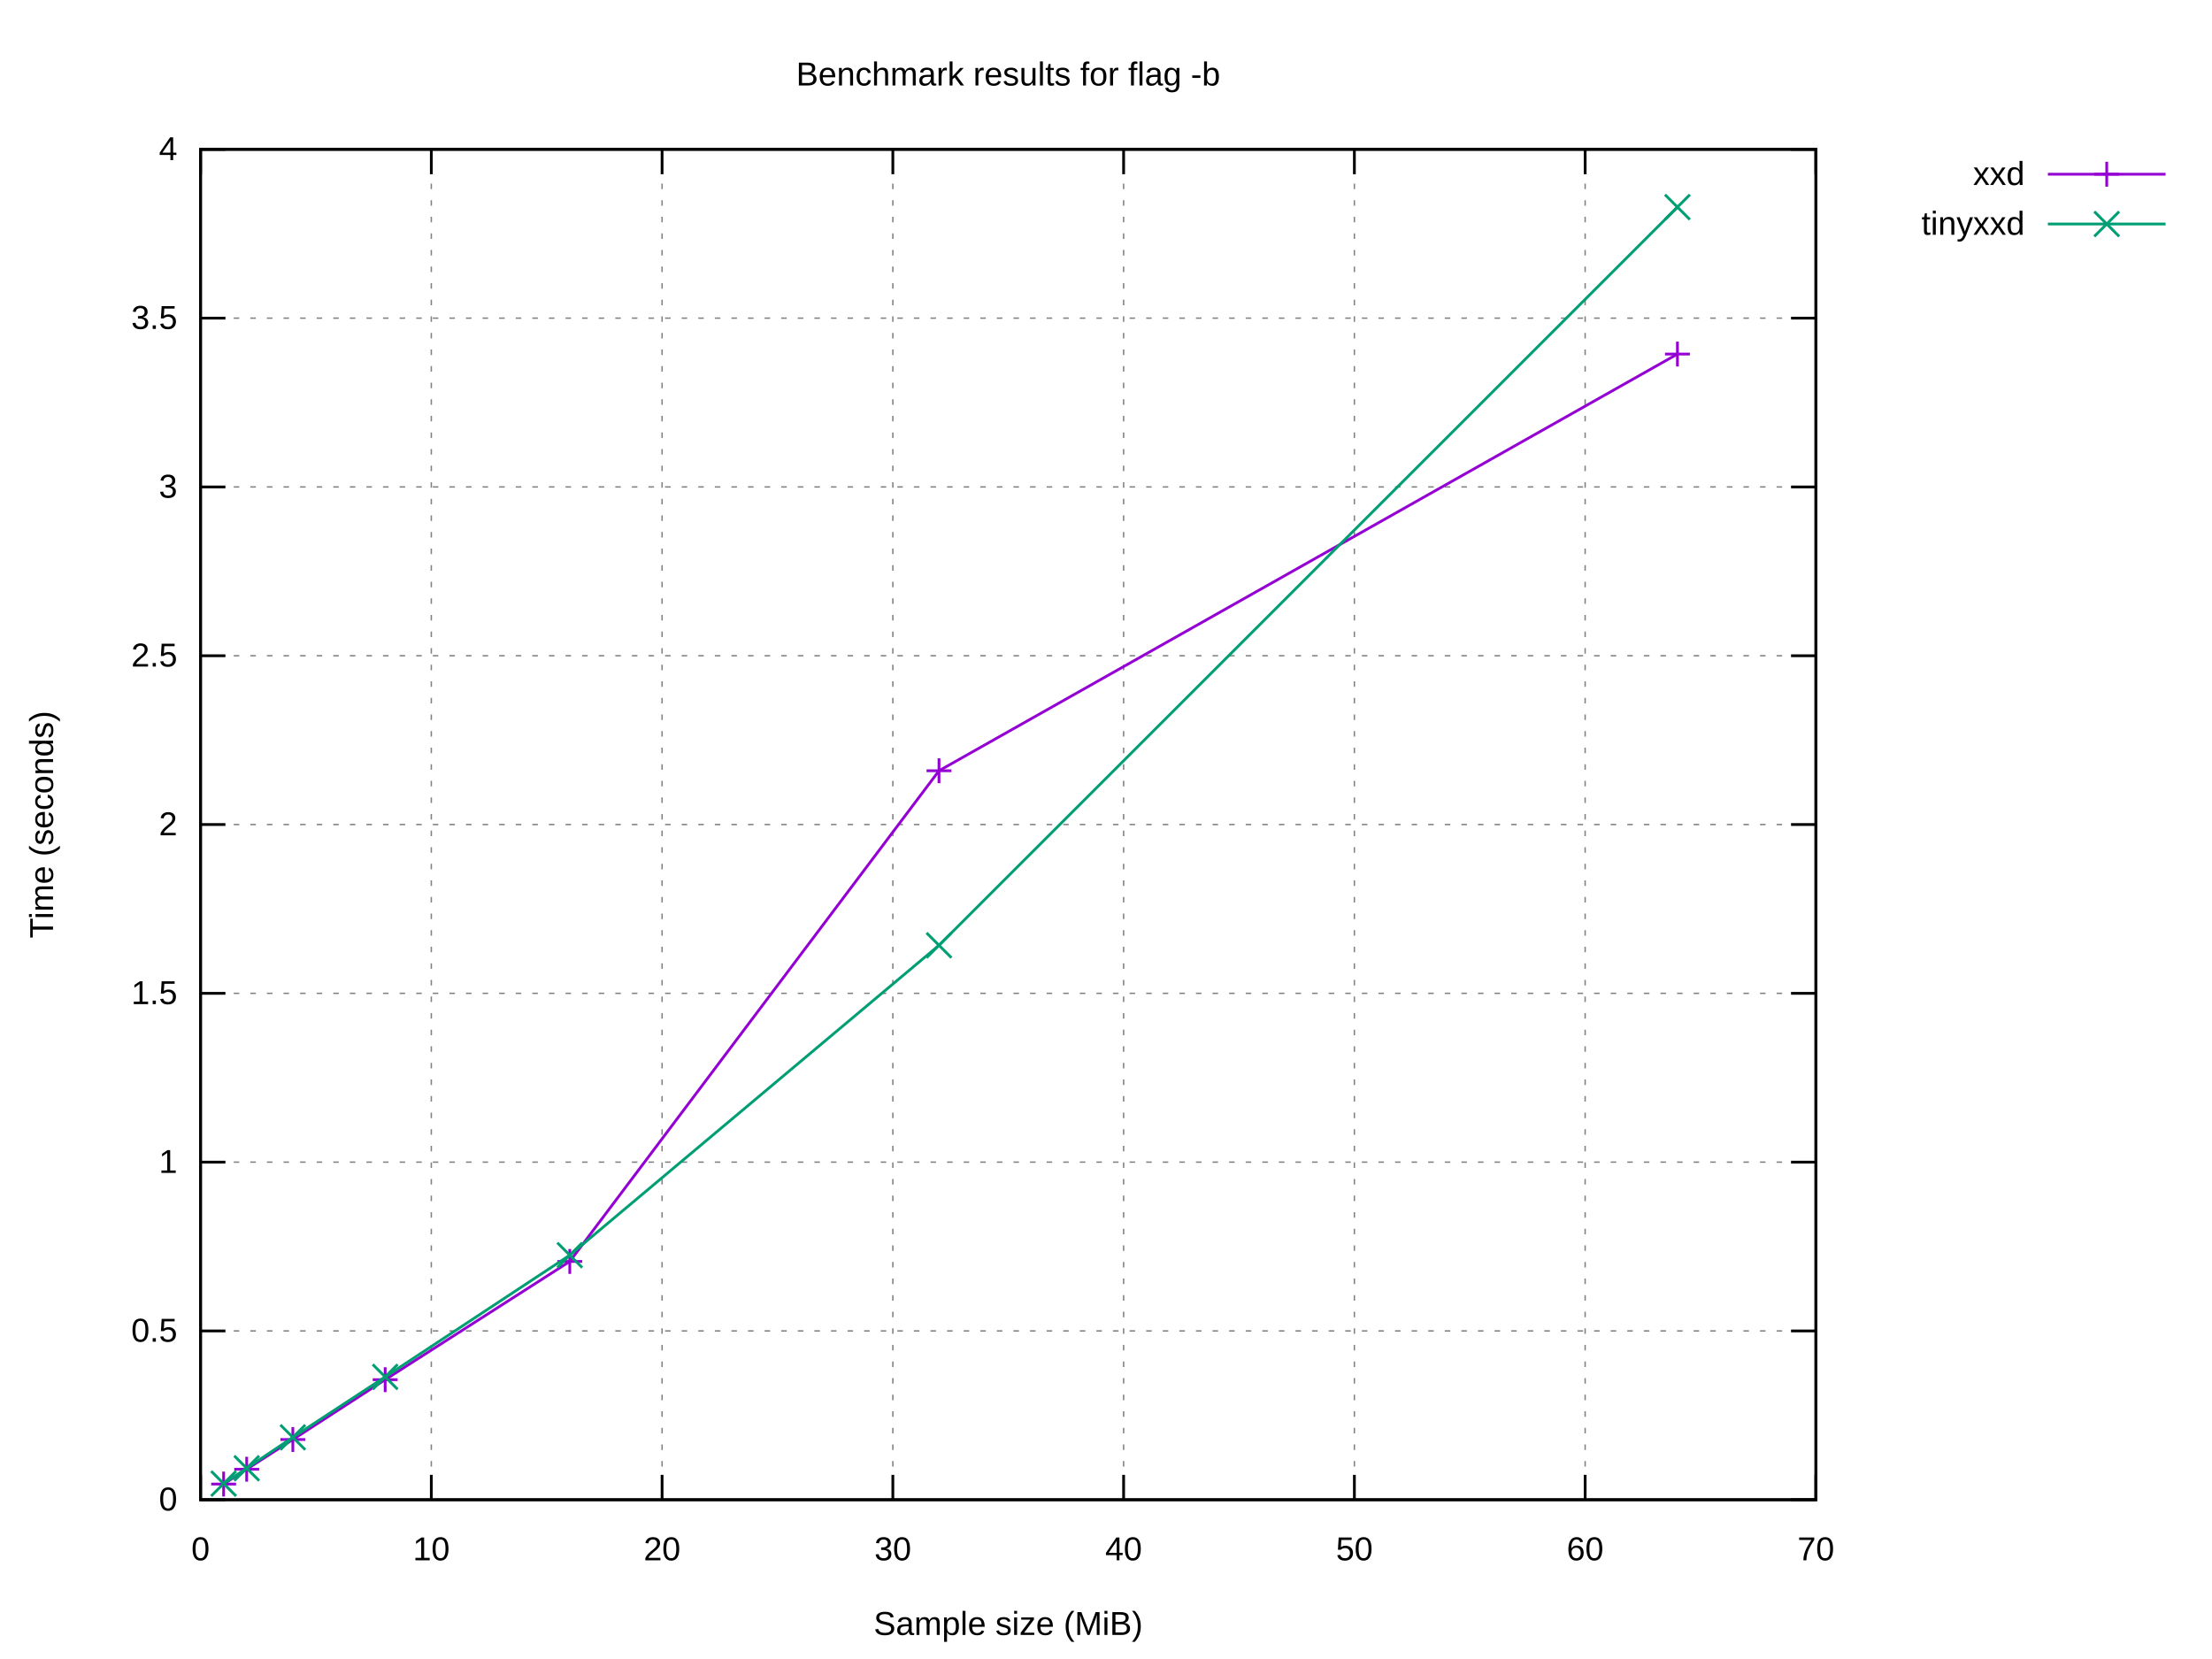
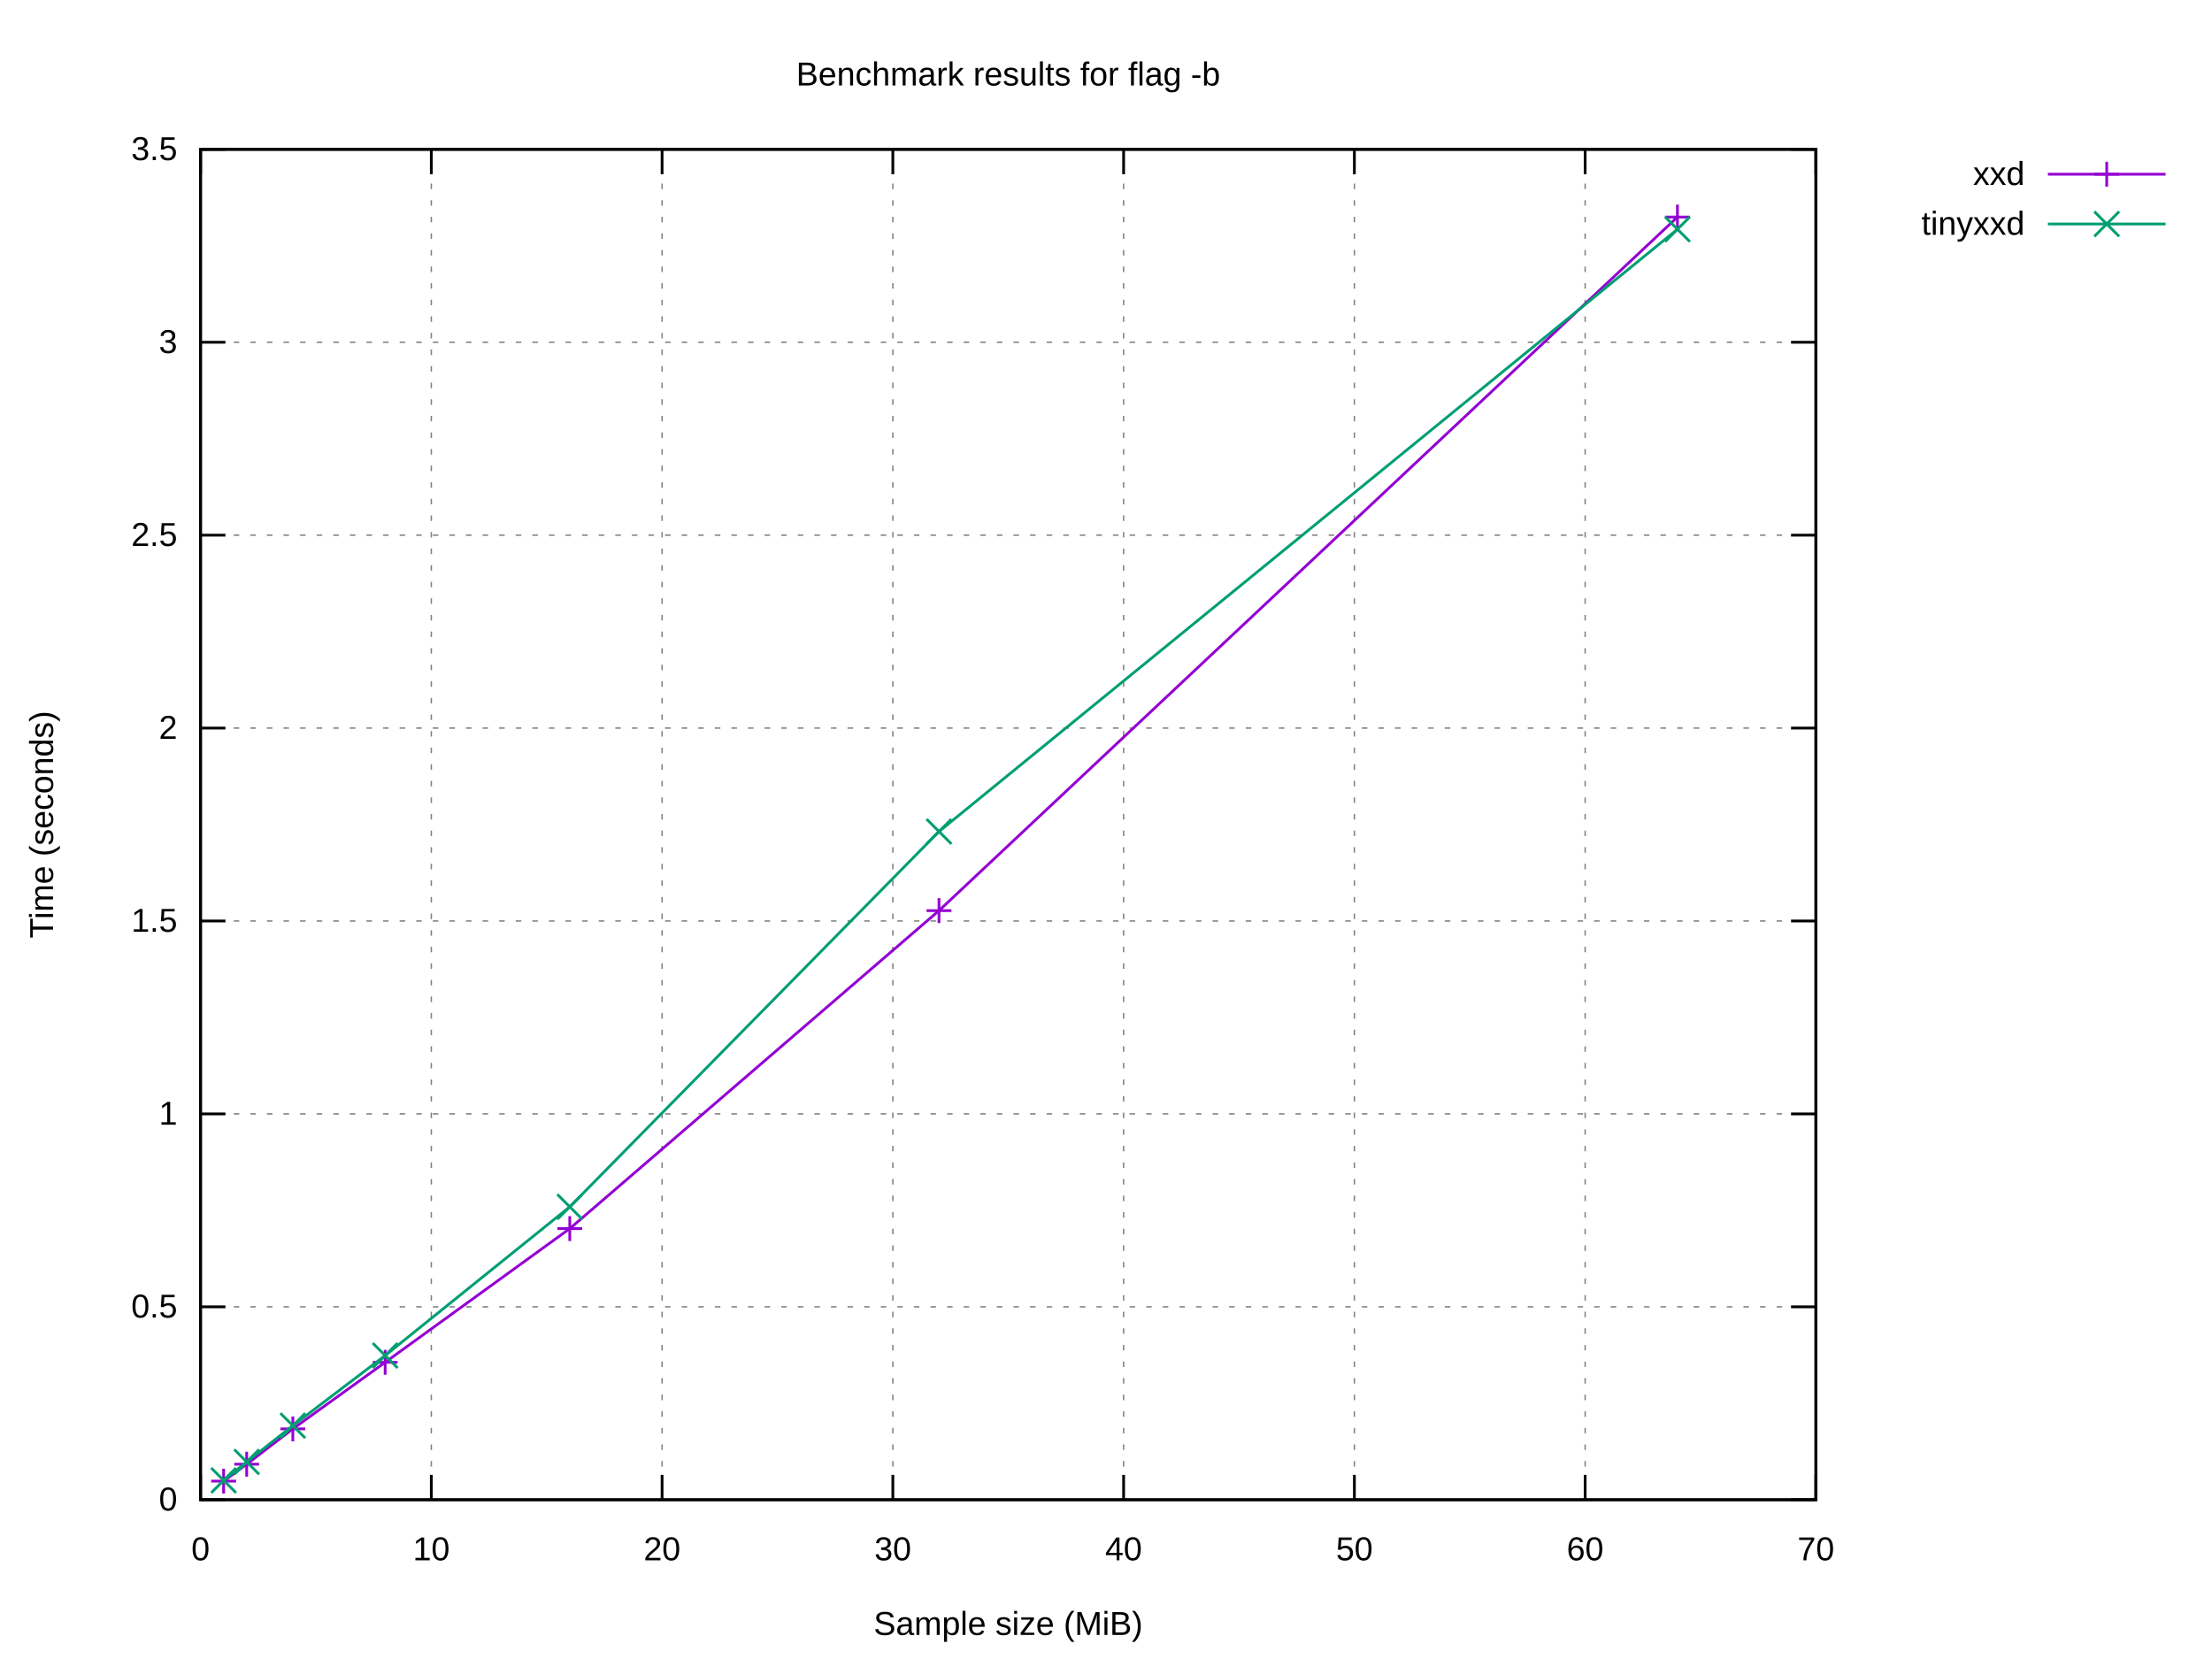
<svg xmlns="http://www.w3.org/2000/svg" xmlns:xlink="http://www.w3.org/1999/xlink" width="800" height="600" viewBox="0 0 800 600">
  <g id="gnuplot_canvas">
    <rect x="0" y="0" width="800" height="600" fill="#ffffff" />
    <defs>
      <circle id="gpDot" r="0.5" stroke-width="0.5" stroke="currentColor" />
      <path id="gpPt0" stroke-width="0.222" stroke="currentColor" d="M-1,0 h2 M0,-1 v2" />
      <path id="gpPt1" stroke-width="0.222" stroke="currentColor" d="M-1,-1 L1,1 M1,-1 L-1,1" />
      <path id="gpPt2" stroke-width="0.222" stroke="currentColor" d="M-1,0 L1,0 M0,-1 L0,1 M-1,-1 L1,1 M-1,1 L1,-1" />
      <rect id="gpPt3" stroke-width="0.222" stroke="currentColor" x="-1" y="-1" width="2" height="2" />
      <rect id="gpPt4" stroke-width="0.222" stroke="currentColor" fill="currentColor" x="-1" y="-1" width="2" height="2" />
      <circle id="gpPt5" stroke-width="0.222" stroke="currentColor" cx="0" cy="0" r="1" />
      <use xlink:href="#gpPt5" id="gpPt6" fill="currentColor" stroke="none" />
      <path id="gpPt7" stroke-width="0.222" stroke="currentColor" d="M0,-1.33 L-1.33,0.67 L1.33,0.67 z" />
      <use xlink:href="#gpPt7" id="gpPt8" fill="currentColor" stroke="none" />
      <use xlink:href="#gpPt7" id="gpPt9" stroke="currentColor" transform="rotate(180)" />
      <use xlink:href="#gpPt9" id="gpPt10" fill="currentColor" stroke="none" />
      <use xlink:href="#gpPt3" id="gpPt11" stroke="currentColor" transform="rotate(45)" />
      <use xlink:href="#gpPt11" id="gpPt12" fill="currentColor" stroke="none" />
      <path id="gpPt13" stroke-width="0.222" stroke="currentColor" d="M0,1.330 L1.265,0.411 L0.782,-1.067 L-0.782,-1.076 L-1.265,0.411 z" />
      <use xlink:href="#gpPt13" id="gpPt14" fill="currentColor" stroke="none" />
      <filter id="textbox" filterUnits="objectBoundingBox" x="0" y="0" height="1" width="1">
        <feFlood flood-color="#FFFFFF" flood-opacity="1" result="bgnd" />
        <feComposite in="SourceGraphic" in2="bgnd" operator="atop" />
      </filter>
      <filter id="greybox" filterUnits="objectBoundingBox" x="0" y="0" height="1" width="1">
        <feFlood flood-color="lightgrey" flood-opacity="1" result="grey" />
        <feComposite in="SourceGraphic" in2="grey" operator="atop" />
      </filter>
    </defs>
    <g fill="none" color="#FFFFFF" stroke="currentColor" stroke-width="1.00" stroke-linecap="butt" stroke-linejoin="miter">
</g>
    <g fill="none" color="black" stroke="currentColor" stroke-width="1.00" stroke-linecap="butt" stroke-linejoin="miter">
</g>
    <g fill="none" color="black" stroke="black" stroke-width="0.50" stroke-linecap="butt" stroke-linejoin="miter">
</g>
    <g fill="none" color="gray" stroke="currentColor" stroke-width="0.50" stroke-linecap="butt" stroke-linejoin="miter">
      <path stroke="gray" stroke-dasharray="2,4" class="gridline" d="M72.53,542.40 L656.75,542.40  " />
    </g>
    <g fill="none" color="gray" stroke="gray" stroke-width="1.00" stroke-linecap="butt" stroke-linejoin="miter">
</g>
    <g fill="none" color="black" stroke="currentColor" stroke-width="1.00" stroke-linecap="butt" stroke-linejoin="miter">
      <path stroke="black" d="M72.53,542.40 L81.53,542.40 M656.75,542.40 L647.75,542.40  " />
      <g transform="translate(64.14,546.30)" stroke="none" fill="black" font-family="Arial" font-size="12.00" text-anchor="end">
        <text>
          <tspan font-family="Arial"> 0</tspan>
        </text>
      </g>
    </g>
    <g fill="none" color="black" stroke="currentColor" stroke-width="1.00" stroke-linecap="butt" stroke-linejoin="miter">
</g>
    <g fill="none" color="black" stroke="black" stroke-width="0.50" stroke-linecap="butt" stroke-linejoin="miter">
</g>
    <g fill="none" color="gray" stroke="currentColor" stroke-width="0.50" stroke-linecap="butt" stroke-linejoin="miter">
-       <path stroke="gray" stroke-dasharray="2,4" class="gridline" d="M72.53,481.35 L656.75,481.35  " />
-     </g>
-     <g fill="none" color="gray" stroke="gray" stroke-width="1.00" stroke-linecap="butt" stroke-linejoin="miter">
- </g>
-     <g fill="none" color="black" stroke="currentColor" stroke-width="1.00" stroke-linecap="butt" stroke-linejoin="miter">
-       <path stroke="black" d="M72.53,481.35 L81.53,481.35 M656.75,481.35 L647.75,481.35  " />
-       <g transform="translate(64.14,485.25)" stroke="none" fill="black" font-family="Arial" font-size="12.00" text-anchor="end">
+       <path stroke="gray" stroke-dasharray="2,4" class="gridline" d="M72.53,472.63 L656.75,472.63  " />
+     </g>
+     <g fill="none" color="gray" stroke="gray" stroke-width="1.00" stroke-linecap="butt" stroke-linejoin="miter">
+ </g>
+     <g fill="none" color="black" stroke="currentColor" stroke-width="1.00" stroke-linecap="butt" stroke-linejoin="miter">
+       <path stroke="black" d="M72.53,472.63 L81.53,472.63 M656.75,472.63 L647.75,472.63  " />
+       <g transform="translate(64.14,476.53)" stroke="none" fill="black" font-family="Arial" font-size="12.00" text-anchor="end">
        <text>
          <tspan font-family="Arial"> 0.5</tspan>
        </text>
      </g>
    </g>
    <g fill="none" color="black" stroke="currentColor" stroke-width="1.00" stroke-linecap="butt" stroke-linejoin="miter">
</g>
    <g fill="none" color="black" stroke="black" stroke-width="0.50" stroke-linecap="butt" stroke-linejoin="miter">
</g>
    <g fill="none" color="gray" stroke="currentColor" stroke-width="0.50" stroke-linecap="butt" stroke-linejoin="miter">
-       <path stroke="gray" stroke-dasharray="2,4" class="gridline" d="M72.53,420.30 L656.75,420.30  " />
-     </g>
-     <g fill="none" color="gray" stroke="gray" stroke-width="1.00" stroke-linecap="butt" stroke-linejoin="miter">
- </g>
-     <g fill="none" color="black" stroke="currentColor" stroke-width="1.00" stroke-linecap="butt" stroke-linejoin="miter">
-       <path stroke="black" d="M72.53,420.30 L81.53,420.30 M656.75,420.30 L647.75,420.30  " />
-       <g transform="translate(64.14,424.20)" stroke="none" fill="black" font-family="Arial" font-size="12.00" text-anchor="end">
+       <path stroke="gray" stroke-dasharray="2,4" class="gridline" d="M72.53,402.86 L656.75,402.86  " />
+     </g>
+     <g fill="none" color="gray" stroke="gray" stroke-width="1.00" stroke-linecap="butt" stroke-linejoin="miter">
+ </g>
+     <g fill="none" color="black" stroke="currentColor" stroke-width="1.00" stroke-linecap="butt" stroke-linejoin="miter">
+       <path stroke="black" d="M72.53,402.86 L81.53,402.86 M656.75,402.86 L647.75,402.86  " />
+       <g transform="translate(64.14,406.76)" stroke="none" fill="black" font-family="Arial" font-size="12.00" text-anchor="end">
        <text>
          <tspan font-family="Arial"> 1</tspan>
        </text>
      </g>
    </g>
    <g fill="none" color="black" stroke="currentColor" stroke-width="1.00" stroke-linecap="butt" stroke-linejoin="miter">
</g>
    <g fill="none" color="black" stroke="black" stroke-width="0.50" stroke-linecap="butt" stroke-linejoin="miter">
</g>
    <g fill="none" color="gray" stroke="currentColor" stroke-width="0.50" stroke-linecap="butt" stroke-linejoin="miter">
-       <path stroke="gray" stroke-dasharray="2,4" class="gridline" d="M72.53,359.25 L656.75,359.25  " />
-     </g>
-     <g fill="none" color="gray" stroke="gray" stroke-width="1.00" stroke-linecap="butt" stroke-linejoin="miter">
- </g>
-     <g fill="none" color="black" stroke="currentColor" stroke-width="1.00" stroke-linecap="butt" stroke-linejoin="miter">
-       <path stroke="black" d="M72.53,359.25 L81.53,359.25 M656.75,359.25 L647.75,359.25  " />
-       <g transform="translate(64.14,363.15)" stroke="none" fill="black" font-family="Arial" font-size="12.00" text-anchor="end">
+       <path stroke="gray" stroke-dasharray="2,4" class="gridline" d="M72.53,333.09 L656.75,333.09  " />
+     </g>
+     <g fill="none" color="gray" stroke="gray" stroke-width="1.00" stroke-linecap="butt" stroke-linejoin="miter">
+ </g>
+     <g fill="none" color="black" stroke="currentColor" stroke-width="1.00" stroke-linecap="butt" stroke-linejoin="miter">
+       <path stroke="black" d="M72.53,333.09 L81.53,333.09 M656.75,333.09 L647.75,333.09  " />
+       <g transform="translate(64.14,336.99)" stroke="none" fill="black" font-family="Arial" font-size="12.00" text-anchor="end">
        <text>
          <tspan font-family="Arial"> 1.5</tspan>
        </text>
      </g>
    </g>
    <g fill="none" color="black" stroke="currentColor" stroke-width="1.00" stroke-linecap="butt" stroke-linejoin="miter">
</g>
    <g fill="none" color="black" stroke="black" stroke-width="0.50" stroke-linecap="butt" stroke-linejoin="miter">
</g>
    <g fill="none" color="gray" stroke="currentColor" stroke-width="0.50" stroke-linecap="butt" stroke-linejoin="miter">
-       <path stroke="gray" stroke-dasharray="2,4" class="gridline" d="M72.53,298.20 L656.75,298.20  " />
-     </g>
-     <g fill="none" color="gray" stroke="gray" stroke-width="1.00" stroke-linecap="butt" stroke-linejoin="miter">
- </g>
-     <g fill="none" color="black" stroke="currentColor" stroke-width="1.00" stroke-linecap="butt" stroke-linejoin="miter">
-       <path stroke="black" d="M72.53,298.20 L81.53,298.20 M656.75,298.20 L647.75,298.20  " />
-       <g transform="translate(64.14,302.10)" stroke="none" fill="black" font-family="Arial" font-size="12.00" text-anchor="end">
+       <path stroke="gray" stroke-dasharray="2,4" class="gridline" d="M72.53,263.32 L656.75,263.32  " />
+     </g>
+     <g fill="none" color="gray" stroke="gray" stroke-width="1.00" stroke-linecap="butt" stroke-linejoin="miter">
+ </g>
+     <g fill="none" color="black" stroke="currentColor" stroke-width="1.00" stroke-linecap="butt" stroke-linejoin="miter">
+       <path stroke="black" d="M72.53,263.32 L81.53,263.32 M656.75,263.32 L647.75,263.32  " />
+       <g transform="translate(64.14,267.22)" stroke="none" fill="black" font-family="Arial" font-size="12.00" text-anchor="end">
        <text>
          <tspan font-family="Arial"> 2</tspan>
        </text>
      </g>
    </g>
    <g fill="none" color="black" stroke="currentColor" stroke-width="1.00" stroke-linecap="butt" stroke-linejoin="miter">
</g>
    <g fill="none" color="black" stroke="black" stroke-width="0.50" stroke-linecap="butt" stroke-linejoin="miter">
</g>
    <g fill="none" color="gray" stroke="currentColor" stroke-width="0.50" stroke-linecap="butt" stroke-linejoin="miter">
-       <path stroke="gray" stroke-dasharray="2,4" class="gridline" d="M72.53,237.16 L656.75,237.16  " />
-     </g>
-     <g fill="none" color="gray" stroke="gray" stroke-width="1.00" stroke-linecap="butt" stroke-linejoin="miter">
- </g>
-     <g fill="none" color="black" stroke="currentColor" stroke-width="1.00" stroke-linecap="butt" stroke-linejoin="miter">
-       <path stroke="black" d="M72.53,237.16 L81.53,237.16 M656.75,237.16 L647.75,237.16  " />
-       <g transform="translate(64.14,241.06)" stroke="none" fill="black" font-family="Arial" font-size="12.00" text-anchor="end">
+       <path stroke="gray" stroke-dasharray="2,4" class="gridline" d="M72.53,193.55 L656.75,193.55  " />
+     </g>
+     <g fill="none" color="gray" stroke="gray" stroke-width="1.00" stroke-linecap="butt" stroke-linejoin="miter">
+ </g>
+     <g fill="none" color="black" stroke="currentColor" stroke-width="1.00" stroke-linecap="butt" stroke-linejoin="miter">
+       <path stroke="black" d="M72.53,193.55 L81.53,193.55 M656.75,193.55 L647.75,193.55  " />
+       <g transform="translate(64.14,197.45)" stroke="none" fill="black" font-family="Arial" font-size="12.00" text-anchor="end">
        <text>
          <tspan font-family="Arial"> 2.5</tspan>
        </text>
      </g>
    </g>
    <g fill="none" color="black" stroke="currentColor" stroke-width="1.00" stroke-linecap="butt" stroke-linejoin="miter">
</g>
    <g fill="none" color="black" stroke="black" stroke-width="0.50" stroke-linecap="butt" stroke-linejoin="miter">
</g>
    <g fill="none" color="gray" stroke="currentColor" stroke-width="0.50" stroke-linecap="butt" stroke-linejoin="miter">
-       <path stroke="gray" stroke-dasharray="2,4" class="gridline" d="M72.53,176.11 L656.75,176.11  " />
-     </g>
-     <g fill="none" color="gray" stroke="gray" stroke-width="1.00" stroke-linecap="butt" stroke-linejoin="miter">
- </g>
-     <g fill="none" color="black" stroke="currentColor" stroke-width="1.00" stroke-linecap="butt" stroke-linejoin="miter">
-       <path stroke="black" d="M72.53,176.11 L81.53,176.11 M656.75,176.11 L647.75,176.11  " />
-       <g transform="translate(64.14,180.01)" stroke="none" fill="black" font-family="Arial" font-size="12.00" text-anchor="end">
+       <path stroke="gray" stroke-dasharray="2,4" class="gridline" d="M72.53,123.78 L656.75,123.78  " />
+     </g>
+     <g fill="none" color="gray" stroke="gray" stroke-width="1.00" stroke-linecap="butt" stroke-linejoin="miter">
+ </g>
+     <g fill="none" color="black" stroke="currentColor" stroke-width="1.00" stroke-linecap="butt" stroke-linejoin="miter">
+       <path stroke="black" d="M72.53,123.78 L81.53,123.78 M656.75,123.78 L647.75,123.78  " />
+       <g transform="translate(64.14,127.68)" stroke="none" fill="black" font-family="Arial" font-size="12.00" text-anchor="end">
        <text>
          <tspan font-family="Arial"> 3</tspan>
-         </text>
-       </g>
-     </g>
-     <g fill="none" color="black" stroke="currentColor" stroke-width="1.00" stroke-linecap="butt" stroke-linejoin="miter">
- </g>
-     <g fill="none" color="black" stroke="black" stroke-width="0.50" stroke-linecap="butt" stroke-linejoin="miter">
- </g>
-     <g fill="none" color="gray" stroke="currentColor" stroke-width="0.50" stroke-linecap="butt" stroke-linejoin="miter">
-       <path stroke="gray" stroke-dasharray="2,4" class="gridline" d="M72.53,115.06 L656.75,115.06  " />
-     </g>
-     <g fill="none" color="gray" stroke="gray" stroke-width="1.00" stroke-linecap="butt" stroke-linejoin="miter">
- </g>
-     <g fill="none" color="black" stroke="currentColor" stroke-width="1.00" stroke-linecap="butt" stroke-linejoin="miter">
-       <path stroke="black" d="M72.53,115.06 L81.53,115.06 M656.75,115.06 L647.75,115.06  " />
-       <g transform="translate(64.14,118.96)" stroke="none" fill="black" font-family="Arial" font-size="12.00" text-anchor="end">
-         <text>
-           <tspan font-family="Arial"> 3.5</tspan>
        </text>
      </g>
    </g>
    <g fill="none" color="black" stroke="currentColor" stroke-width="1.00" stroke-linecap="butt" stroke-linejoin="miter">
</g>
    <g fill="none" color="black" stroke="black" stroke-width="0.50" stroke-linecap="butt" stroke-linejoin="miter">
</g>
    <g fill="none" color="gray" stroke="currentColor" stroke-width="0.50" stroke-linecap="butt" stroke-linejoin="miter">
      <path stroke="gray" stroke-dasharray="2,4" class="gridline" d="M72.53,54.01 L656.75,54.01  " />
    </g>
    <g fill="none" color="gray" stroke="gray" stroke-width="1.00" stroke-linecap="butt" stroke-linejoin="miter">
</g>
    <g fill="none" color="black" stroke="currentColor" stroke-width="1.00" stroke-linecap="butt" stroke-linejoin="miter">
      <path stroke="black" d="M72.53,54.01 L81.53,54.01 M656.75,54.01 L647.75,54.01  " />
      <g transform="translate(64.14,57.91)" stroke="none" fill="black" font-family="Arial" font-size="12.00" text-anchor="end">
        <text>
-           <tspan font-family="Arial"> 4</tspan>
+           <tspan font-family="Arial"> 3.5</tspan>
        </text>
      </g>
    </g>
    <g fill="none" color="black" stroke="currentColor" stroke-width="1.00" stroke-linecap="butt" stroke-linejoin="miter">
</g>
    <g fill="none" color="black" stroke="black" stroke-width="0.50" stroke-linecap="butt" stroke-linejoin="miter">
</g>
    <g fill="none" color="gray" stroke="currentColor" stroke-width="0.50" stroke-linecap="butt" stroke-linejoin="miter">
      <path stroke="gray" stroke-dasharray="2,4" class="gridline" d="M72.53,542.40 L72.53,54.01  " />
    </g>
    <g fill="none" color="gray" stroke="gray" stroke-width="1.00" stroke-linecap="butt" stroke-linejoin="miter">
</g>
    <g fill="none" color="black" stroke="currentColor" stroke-width="1.00" stroke-linecap="butt" stroke-linejoin="miter">
      <path stroke="black" d="M72.53,542.40 L72.53,533.40 M72.53,54.01 L72.53,63.01  " />
      <g transform="translate(72.53,564.30)" stroke="none" fill="black" font-family="Arial" font-size="12.00" text-anchor="middle">
        <text>
          <tspan font-family="Arial"> 0</tspan>
        </text>
      </g>
    </g>
    <g fill="none" color="black" stroke="currentColor" stroke-width="1.00" stroke-linecap="butt" stroke-linejoin="miter">
</g>
    <g fill="none" color="black" stroke="black" stroke-width="0.50" stroke-linecap="butt" stroke-linejoin="miter">
</g>
    <g fill="none" color="gray" stroke="currentColor" stroke-width="0.50" stroke-linecap="butt" stroke-linejoin="miter">
      <path stroke="gray" stroke-dasharray="2,4" class="gridline" d="M155.99,542.40 L155.99,54.01  " />
    </g>
    <g fill="none" color="gray" stroke="gray" stroke-width="1.00" stroke-linecap="butt" stroke-linejoin="miter">
</g>
    <g fill="none" color="black" stroke="currentColor" stroke-width="1.00" stroke-linecap="butt" stroke-linejoin="miter">
      <path stroke="black" d="M155.99,542.40 L155.99,533.40 M155.99,54.01 L155.99,63.01  " />
      <g transform="translate(155.99,564.30)" stroke="none" fill="black" font-family="Arial" font-size="12.00" text-anchor="middle">
        <text>
          <tspan font-family="Arial"> 10</tspan>
        </text>
      </g>
    </g>
    <g fill="none" color="black" stroke="currentColor" stroke-width="1.00" stroke-linecap="butt" stroke-linejoin="miter">
</g>
    <g fill="none" color="black" stroke="black" stroke-width="0.50" stroke-linecap="butt" stroke-linejoin="miter">
</g>
    <g fill="none" color="gray" stroke="currentColor" stroke-width="0.50" stroke-linecap="butt" stroke-linejoin="miter">
      <path stroke="gray" stroke-dasharray="2,4" class="gridline" d="M239.45,542.40 L239.45,54.01  " />
    </g>
    <g fill="none" color="gray" stroke="gray" stroke-width="1.00" stroke-linecap="butt" stroke-linejoin="miter">
</g>
    <g fill="none" color="black" stroke="currentColor" stroke-width="1.00" stroke-linecap="butt" stroke-linejoin="miter">
      <path stroke="black" d="M239.45,542.40 L239.45,533.40 M239.45,54.01 L239.45,63.01  " />
      <g transform="translate(239.45,564.30)" stroke="none" fill="black" font-family="Arial" font-size="12.00" text-anchor="middle">
        <text>
          <tspan font-family="Arial"> 20</tspan>
        </text>
      </g>
    </g>
    <g fill="none" color="black" stroke="currentColor" stroke-width="1.00" stroke-linecap="butt" stroke-linejoin="miter">
</g>
    <g fill="none" color="black" stroke="black" stroke-width="0.50" stroke-linecap="butt" stroke-linejoin="miter">
</g>
    <g fill="none" color="gray" stroke="currentColor" stroke-width="0.50" stroke-linecap="butt" stroke-linejoin="miter">
      <path stroke="gray" stroke-dasharray="2,4" class="gridline" d="M322.91,542.40 L322.91,54.01  " />
    </g>
    <g fill="none" color="gray" stroke="gray" stroke-width="1.00" stroke-linecap="butt" stroke-linejoin="miter">
</g>
    <g fill="none" color="black" stroke="currentColor" stroke-width="1.00" stroke-linecap="butt" stroke-linejoin="miter">
      <path stroke="black" d="M322.91,542.40 L322.91,533.40 M322.91,54.01 L322.91,63.01  " />
      <g transform="translate(322.91,564.30)" stroke="none" fill="black" font-family="Arial" font-size="12.00" text-anchor="middle">
        <text>
          <tspan font-family="Arial"> 30</tspan>
        </text>
      </g>
    </g>
    <g fill="none" color="black" stroke="currentColor" stroke-width="1.00" stroke-linecap="butt" stroke-linejoin="miter">
</g>
    <g fill="none" color="black" stroke="black" stroke-width="0.50" stroke-linecap="butt" stroke-linejoin="miter">
</g>
    <g fill="none" color="gray" stroke="currentColor" stroke-width="0.50" stroke-linecap="butt" stroke-linejoin="miter">
      <path stroke="gray" stroke-dasharray="2,4" class="gridline" d="M406.37,542.40 L406.37,54.01  " />
    </g>
    <g fill="none" color="gray" stroke="gray" stroke-width="1.00" stroke-linecap="butt" stroke-linejoin="miter">
</g>
    <g fill="none" color="black" stroke="currentColor" stroke-width="1.00" stroke-linecap="butt" stroke-linejoin="miter">
      <path stroke="black" d="M406.37,542.40 L406.37,533.40 M406.37,54.01 L406.37,63.01  " />
      <g transform="translate(406.37,564.30)" stroke="none" fill="black" font-family="Arial" font-size="12.00" text-anchor="middle">
        <text>
          <tspan font-family="Arial"> 40</tspan>
        </text>
      </g>
    </g>
    <g fill="none" color="black" stroke="currentColor" stroke-width="1.00" stroke-linecap="butt" stroke-linejoin="miter">
</g>
    <g fill="none" color="black" stroke="black" stroke-width="0.50" stroke-linecap="butt" stroke-linejoin="miter">
</g>
    <g fill="none" color="gray" stroke="currentColor" stroke-width="0.50" stroke-linecap="butt" stroke-linejoin="miter">
      <path stroke="gray" stroke-dasharray="2,4" class="gridline" d="M489.83,542.40 L489.83,54.01  " />
    </g>
    <g fill="none" color="gray" stroke="gray" stroke-width="1.00" stroke-linecap="butt" stroke-linejoin="miter">
</g>
    <g fill="none" color="black" stroke="currentColor" stroke-width="1.00" stroke-linecap="butt" stroke-linejoin="miter">
      <path stroke="black" d="M489.83,542.40 L489.83,533.40 M489.83,54.01 L489.83,63.01  " />
      <g transform="translate(489.83,564.30)" stroke="none" fill="black" font-family="Arial" font-size="12.00" text-anchor="middle">
        <text>
          <tspan font-family="Arial"> 50</tspan>
        </text>
      </g>
    </g>
    <g fill="none" color="black" stroke="currentColor" stroke-width="1.00" stroke-linecap="butt" stroke-linejoin="miter">
</g>
    <g fill="none" color="black" stroke="black" stroke-width="0.50" stroke-linecap="butt" stroke-linejoin="miter">
</g>
    <g fill="none" color="gray" stroke="currentColor" stroke-width="0.50" stroke-linecap="butt" stroke-linejoin="miter">
      <path stroke="gray" stroke-dasharray="2,4" class="gridline" d="M573.29,542.40 L573.29,54.01  " />
    </g>
    <g fill="none" color="gray" stroke="gray" stroke-width="1.00" stroke-linecap="butt" stroke-linejoin="miter">
</g>
    <g fill="none" color="black" stroke="currentColor" stroke-width="1.00" stroke-linecap="butt" stroke-linejoin="miter">
      <path stroke="black" d="M573.29,542.40 L573.29,533.40 M573.29,54.01 L573.29,63.01  " />
      <g transform="translate(573.29,564.30)" stroke="none" fill="black" font-family="Arial" font-size="12.00" text-anchor="middle">
        <text>
          <tspan font-family="Arial"> 60</tspan>
        </text>
      </g>
    </g>
    <g fill="none" color="black" stroke="currentColor" stroke-width="1.00" stroke-linecap="butt" stroke-linejoin="miter">
</g>
    <g fill="none" color="black" stroke="black" stroke-width="0.50" stroke-linecap="butt" stroke-linejoin="miter">
</g>
    <g fill="none" color="gray" stroke="currentColor" stroke-width="0.50" stroke-linecap="butt" stroke-linejoin="miter">
      <path stroke="gray" stroke-dasharray="2,4" class="gridline" d="M656.75,542.40 L656.75,54.01  " />
    </g>
    <g fill="none" color="gray" stroke="gray" stroke-width="1.00" stroke-linecap="butt" stroke-linejoin="miter">
</g>
    <g fill="none" color="black" stroke="currentColor" stroke-width="1.00" stroke-linecap="butt" stroke-linejoin="miter">
      <path stroke="black" d="M656.75,542.40 L656.75,533.40 M656.75,54.01 L656.75,63.01  " />
      <g transform="translate(656.75,564.30)" stroke="none" fill="black" font-family="Arial" font-size="12.00" text-anchor="middle">
        <text>
          <tspan font-family="Arial"> 70</tspan>
        </text>
      </g>
    </g>
    <g fill="none" color="black" stroke="currentColor" stroke-width="1.00" stroke-linecap="butt" stroke-linejoin="miter">
</g>
    <g fill="none" color="black" stroke="currentColor" stroke-width="1.00" stroke-linecap="butt" stroke-linejoin="miter">
      <path stroke="black" d="M72.53,54.01 L72.53,542.40 L656.75,542.40 L656.75,54.01 L72.53,54.01 Z  " />
    </g>
    <g fill="none" color="black" stroke="currentColor" stroke-width="1.00" stroke-linecap="butt" stroke-linejoin="miter">
</g>
    <g id="gnuplot_plot_1">
      <g fill="none" color="black" stroke="currentColor" stroke-width="1.00" stroke-linecap="butt" stroke-linejoin="miter">
        <g transform="translate(732.26,66.91)" stroke="none" fill="black" font-family="Arial" font-size="12.00" text-anchor="end">
          <text>
            <tspan font-family="Arial">xxd</tspan>
          </text>
        </g>
      </g>
      <g fill="none" color="black" stroke="currentColor" stroke-width="1.00" stroke-linecap="butt" stroke-linejoin="miter">
-         <path stroke="rgb(148,   0, 211)" d="M740.65,63.01 L783.21,63.01 M606.67,128.05 L339.60,278.75 L206.07,456.22 L139.30,498.98 L105.91,520.62 L89.22,531.37   L80.88,536.73  " />
-         <use xlink:href="#gpPt0" transform="translate(606.67,128.05) scale(4.50)" color="rgb(148,   0, 211)" />
-         <use xlink:href="#gpPt0" transform="translate(339.60,278.75) scale(4.50)" color="rgb(148,   0, 211)" />
-         <use xlink:href="#gpPt0" transform="translate(206.07,456.22) scale(4.50)" color="rgb(148,   0, 211)" />
-         <use xlink:href="#gpPt0" transform="translate(139.30,498.98) scale(4.50)" color="rgb(148,   0, 211)" />
-         <use xlink:href="#gpPt0" transform="translate(105.91,520.62) scale(4.50)" color="rgb(148,   0, 211)" />
-         <use xlink:href="#gpPt0" transform="translate(89.22,531.37) scale(4.50)" color="rgb(148,   0, 211)" />
-         <use xlink:href="#gpPt0" transform="translate(80.88,536.73) scale(4.50)" color="rgb(148,   0, 211)" />
+         <path stroke="rgb(148,   0, 211)" d="M740.65,63.01 L783.21,63.01 M606.67,78.50 L339.60,329.34 L206.07,444.34 L139.30,492.70 L105.91,516.77 L89.22,529.55   L80.88,535.67  " />
+         <use xlink:href="#gpPt0" transform="translate(606.67,78.50) scale(4.50)" color="rgb(148,   0, 211)" />
+         <use xlink:href="#gpPt0" transform="translate(339.60,329.34) scale(4.50)" color="rgb(148,   0, 211)" />
+         <use xlink:href="#gpPt0" transform="translate(206.07,444.34) scale(4.50)" color="rgb(148,   0, 211)" />
+         <use xlink:href="#gpPt0" transform="translate(139.30,492.70) scale(4.50)" color="rgb(148,   0, 211)" />
+         <use xlink:href="#gpPt0" transform="translate(105.91,516.77) scale(4.50)" color="rgb(148,   0, 211)" />
+         <use xlink:href="#gpPt0" transform="translate(89.22,529.55) scale(4.50)" color="rgb(148,   0, 211)" />
+         <use xlink:href="#gpPt0" transform="translate(80.88,535.67) scale(4.50)" color="rgb(148,   0, 211)" />
        <use xlink:href="#gpPt0" transform="translate(761.93,63.01) scale(4.50)" color="rgb(148,   0, 211)" />
      </g>
    </g>
    <g id="gnuplot_plot_2">
      <g fill="none" color="black" stroke="currentColor" stroke-width="1.00" stroke-linecap="butt" stroke-linejoin="miter">
        <g transform="translate(732.26,84.91)" stroke="none" fill="black" font-family="Arial" font-size="12.00" text-anchor="end">
          <text>
            <tspan font-family="Arial">tinyxxd</tspan>
          </text>
        </g>
      </g>
      <g fill="none" color="black" stroke="currentColor" stroke-width="1.00" stroke-linecap="butt" stroke-linejoin="miter">
-         <path stroke="rgb(  0, 158, 115)" d="M740.65,81.01 L783.21,81.01 M606.67,74.90 L339.60,341.88 L206.07,453.95 L139.30,497.97 L105.91,519.83 L89.22,531.01   L80.88,536.56  " />
-         <use xlink:href="#gpPt1" transform="translate(606.67,74.90) scale(4.50)" color="rgb(  0, 158, 115)" />
-         <use xlink:href="#gpPt1" transform="translate(339.60,341.88) scale(4.50)" color="rgb(  0, 158, 115)" />
-         <use xlink:href="#gpPt1" transform="translate(206.07,453.95) scale(4.50)" color="rgb(  0, 158, 115)" />
-         <use xlink:href="#gpPt1" transform="translate(139.30,497.97) scale(4.50)" color="rgb(  0, 158, 115)" />
-         <use xlink:href="#gpPt1" transform="translate(105.91,519.83) scale(4.50)" color="rgb(  0, 158, 115)" />
-         <use xlink:href="#gpPt1" transform="translate(89.22,531.01) scale(4.50)" color="rgb(  0, 158, 115)" />
-         <use xlink:href="#gpPt1" transform="translate(80.88,536.56) scale(4.50)" color="rgb(  0, 158, 115)" />
+         <path stroke="rgb(  0, 158, 115)" d="M740.65,81.01 L783.21,81.01 M606.67,82.91 L339.60,300.73 L206.07,436.46 L139.30,490.24 L105.91,515.60 L89.22,528.72   L80.88,535.40  " />
+         <use xlink:href="#gpPt1" transform="translate(606.67,82.91) scale(4.50)" color="rgb(  0, 158, 115)" />
+         <use xlink:href="#gpPt1" transform="translate(339.60,300.73) scale(4.50)" color="rgb(  0, 158, 115)" />
+         <use xlink:href="#gpPt1" transform="translate(206.07,436.46) scale(4.50)" color="rgb(  0, 158, 115)" />
+         <use xlink:href="#gpPt1" transform="translate(139.30,490.24) scale(4.50)" color="rgb(  0, 158, 115)" />
+         <use xlink:href="#gpPt1" transform="translate(105.91,515.60) scale(4.50)" color="rgb(  0, 158, 115)" />
+         <use xlink:href="#gpPt1" transform="translate(89.22,528.72) scale(4.50)" color="rgb(  0, 158, 115)" />
+         <use xlink:href="#gpPt1" transform="translate(80.88,535.40) scale(4.50)" color="rgb(  0, 158, 115)" />
        <use xlink:href="#gpPt1" transform="translate(761.93,81.01) scale(4.50)" color="rgb(  0, 158, 115)" />
      </g>
    </g>
    <g fill="none" color="#FFFFFF" stroke="rgb(  0, 158, 115)" stroke-width="2.00" stroke-linecap="butt" stroke-linejoin="miter">
</g>
    <g fill="none" color="black" stroke="currentColor" stroke-width="2.00" stroke-linecap="butt" stroke-linejoin="miter">
</g>
    <g fill="none" color="black" stroke="black" stroke-width="1.00" stroke-linecap="butt" stroke-linejoin="miter">
</g>
    <g fill="none" color="black" stroke="currentColor" stroke-width="1.00" stroke-linecap="butt" stroke-linejoin="miter">
      <path stroke="black" d="M72.53,54.01 L72.53,542.40 L656.75,542.40 L656.75,54.01 L72.53,54.01 Z  " />
      <g transform="translate(19.18,298.21) rotate(270.00)" stroke="none" fill="black" font-family="Arial" font-size="12.00" text-anchor="middle">
        <text>
          <tspan font-family="Arial">Time (seconds)</tspan>
        </text>
      </g>
    </g>
    <g fill="none" color="black" stroke="currentColor" stroke-width="1.00" stroke-linecap="butt" stroke-linejoin="miter">
      <g transform="translate(364.64,591.30)" stroke="none" fill="black" font-family="Arial" font-size="12.00" text-anchor="middle">
        <text>
          <tspan font-family="Arial">Sample size (MiB)</tspan>
        </text>
      </g>
    </g>
    <g fill="none" color="black" stroke="currentColor" stroke-width="1.00" stroke-linecap="butt" stroke-linejoin="miter">
</g>
    <g fill="none" color="black" stroke="currentColor" stroke-width="1.00" stroke-linecap="butt" stroke-linejoin="miter">
      <g transform="translate(364.64,30.91)" stroke="none" fill="black" font-family="Arial" font-size="12.00" text-anchor="middle">
        <text>
          <tspan font-family="Arial">Benchmark results for flag -b</tspan>
        </text>
      </g>
    </g>
    <g fill="none" color="black" stroke="currentColor" stroke-width="1.00" stroke-linecap="butt" stroke-linejoin="miter">
</g>
  </g>
</svg>
